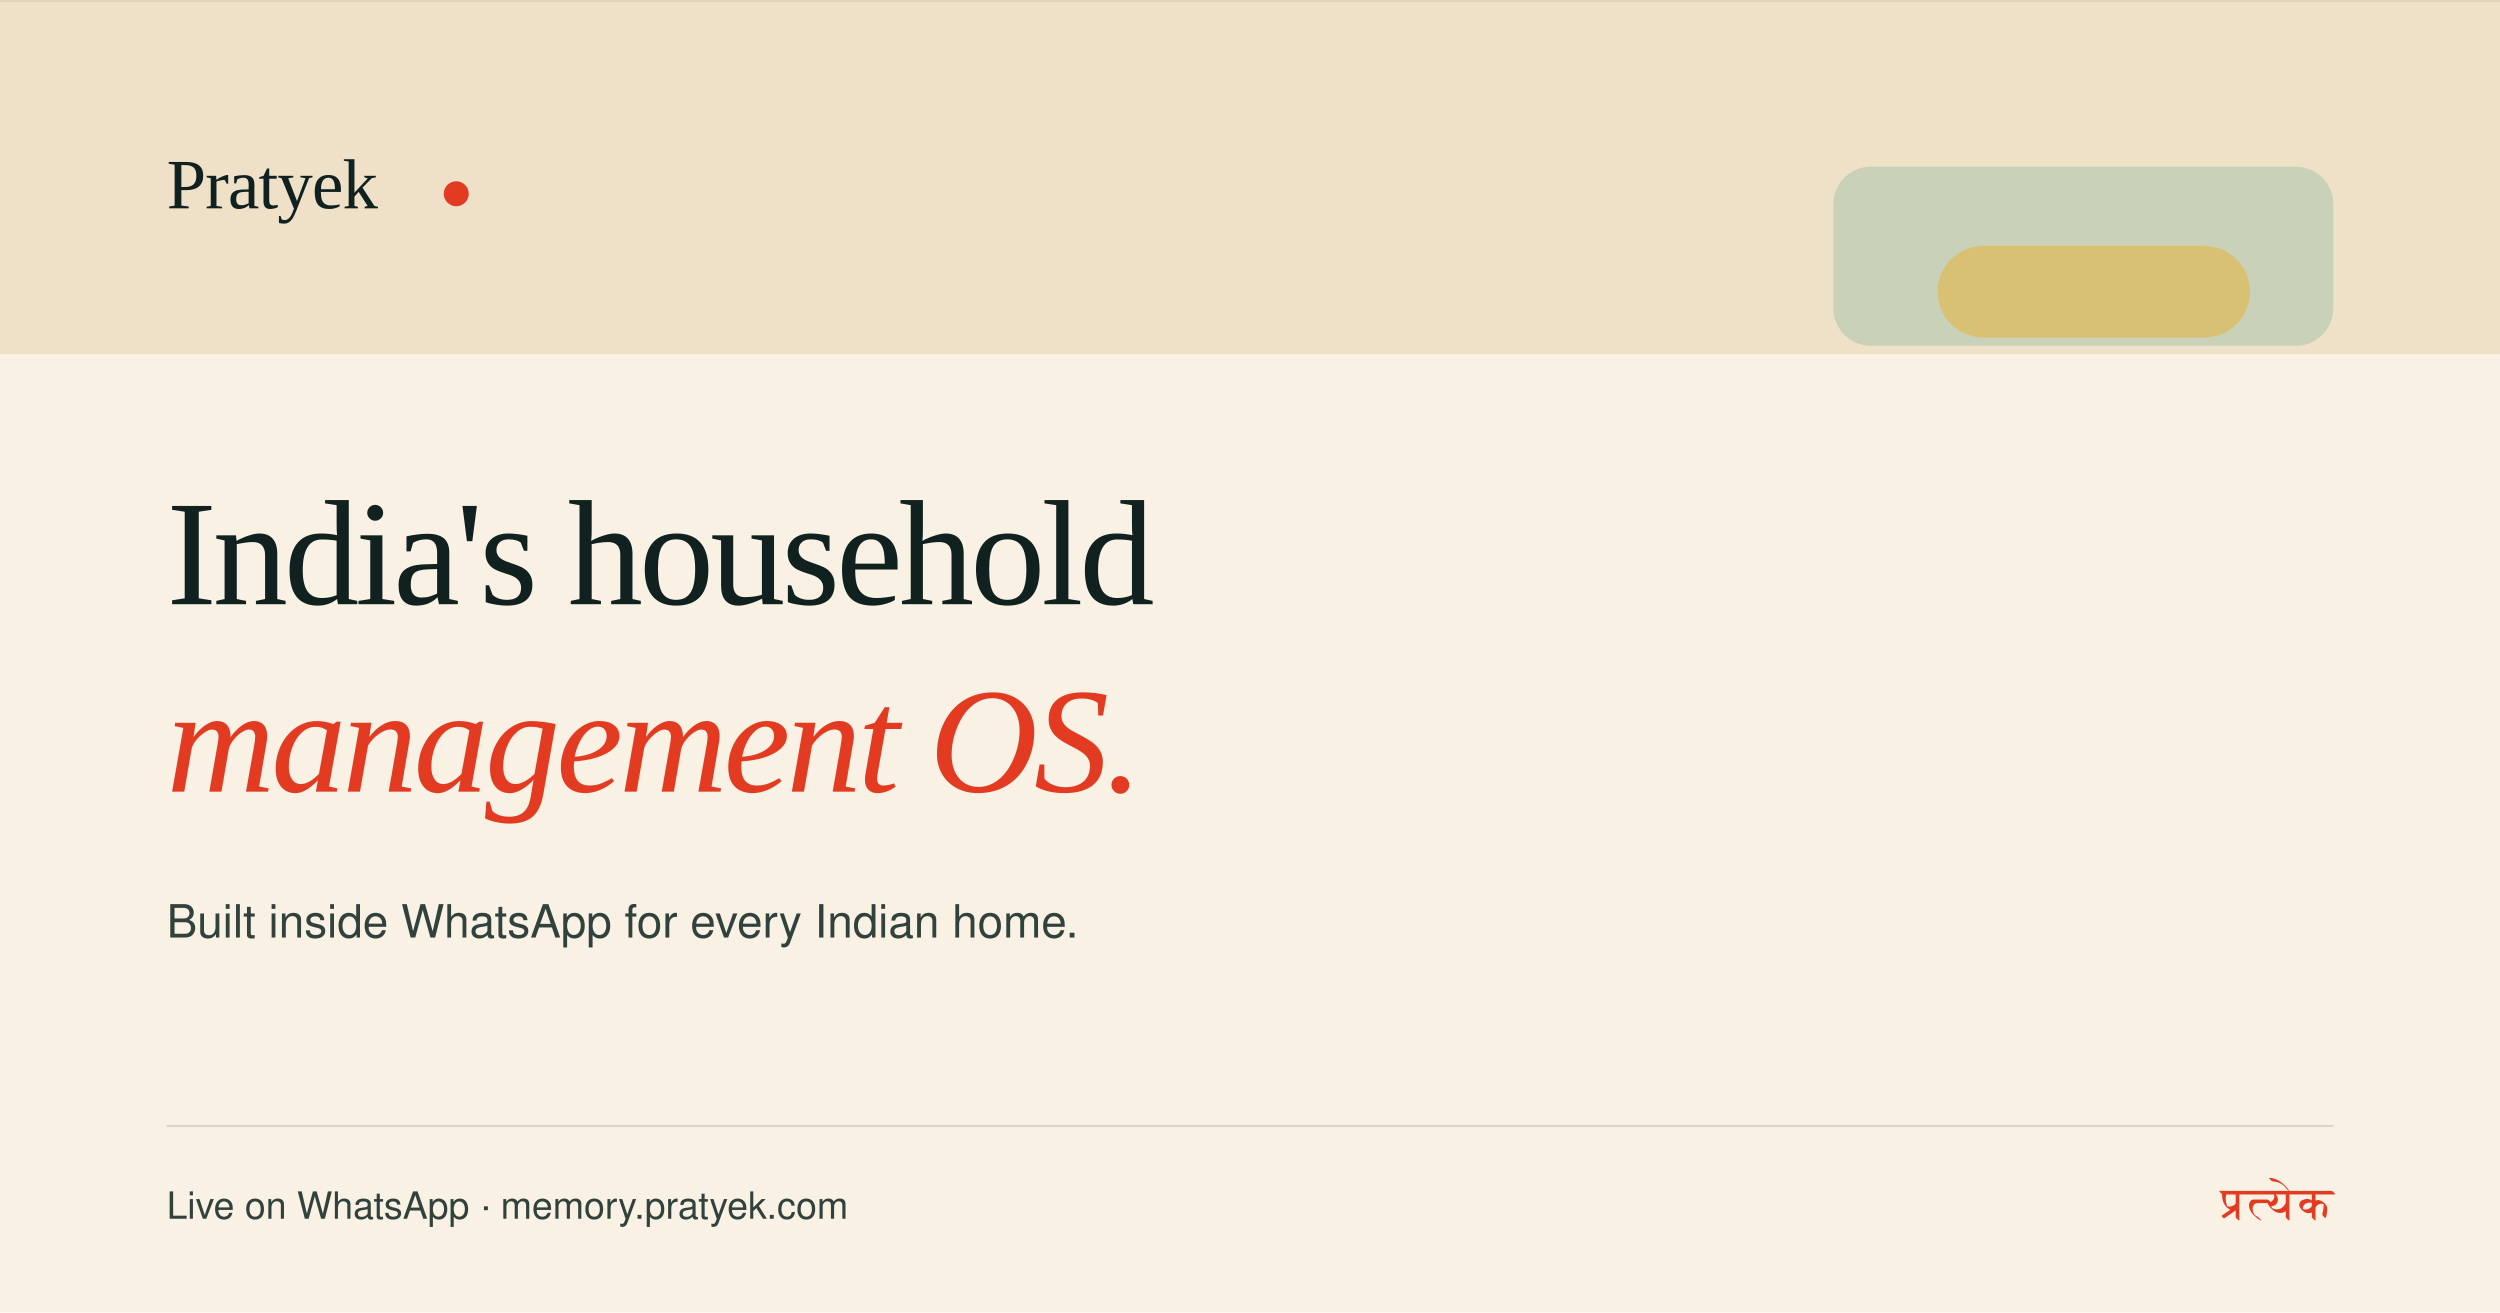
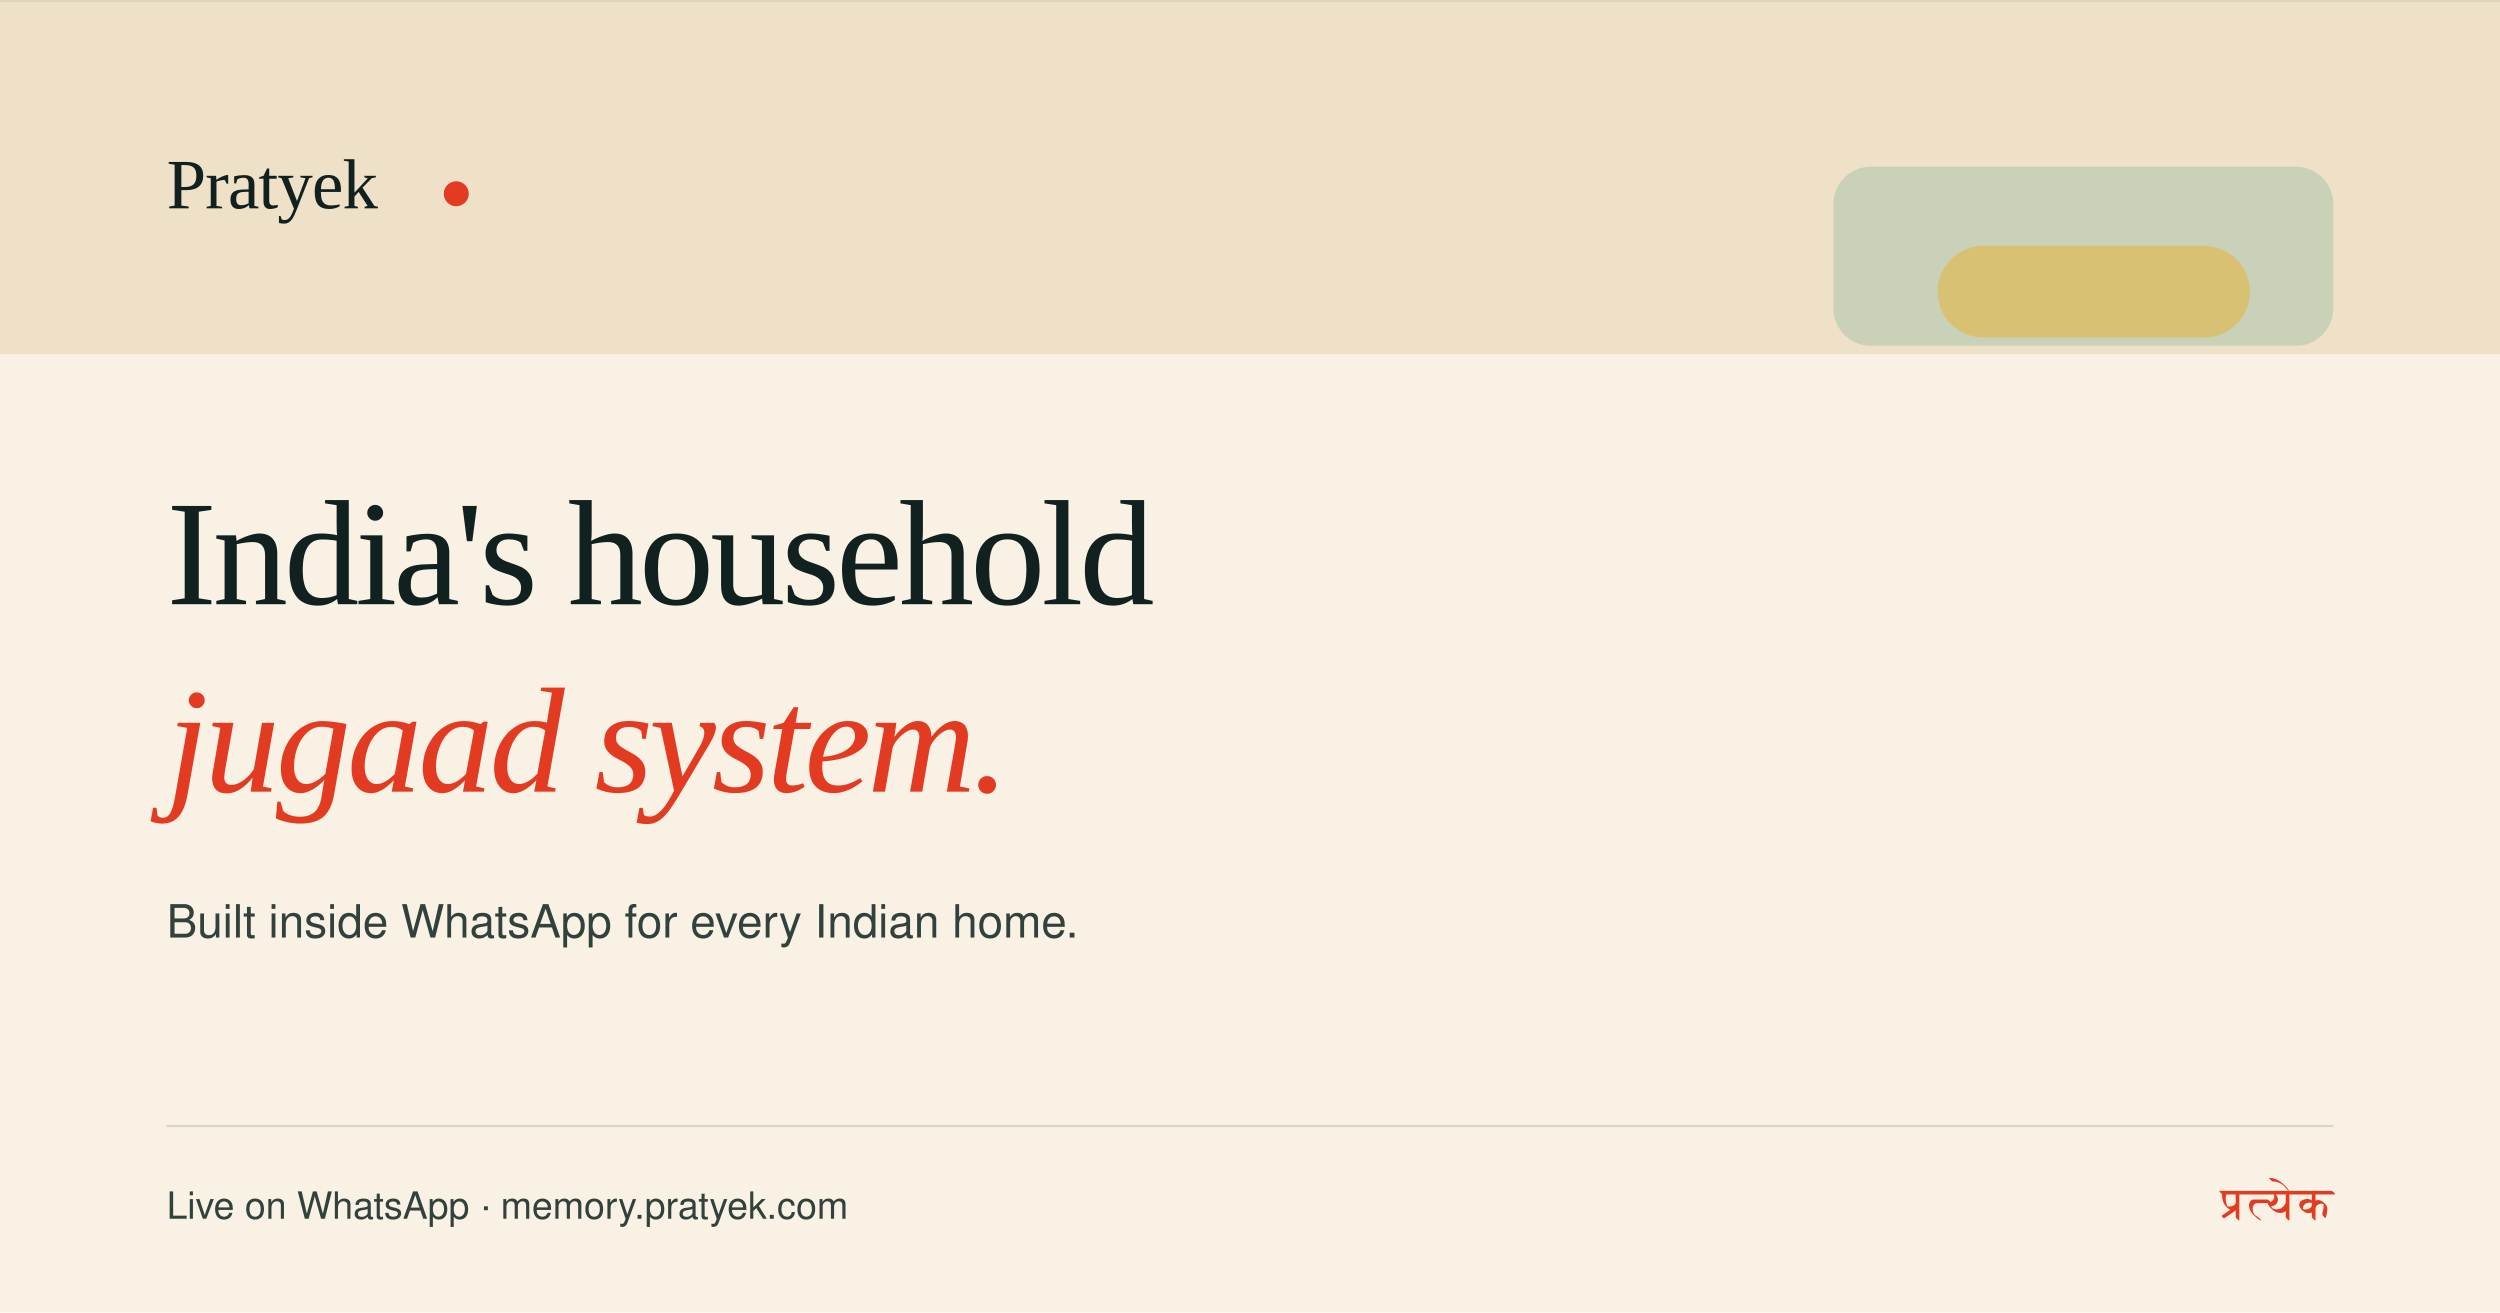
<svg xmlns="http://www.w3.org/2000/svg" viewBox="0 0 1200 630" width="1200" height="630">
  <rect width="1200" height="630" fill="#F8F1E4" />
  <rect x="0" y="0" width="1200" height="170" fill="#EFE1C8" />
  <rect x="880" y="80" width="240" height="86" rx="18" fill="#007C67" opacity="0.16" />
  <rect x="930" y="118" width="150" height="44" rx="22" fill="#F2A900" opacity="0.38" />
  <rect x="0" y="0" width="1200" height="1" fill="rgba(16,33,31,0.07)" />
  <text x="80" y="100" font-family="Georgia, 'Times New Roman', serif" font-size="34" font-weight="400" letter-spacing="-0.012em" fill="#10211F">Pratyek</text>
  <circle cx="219" cy="93" r="6" fill="#E23B22" />
  <text x="80" y="290" font-family="Georgia, 'Times New Roman', serif" font-size="72" font-weight="300" letter-spacing="-0.025em" fill="#10211F">India's household</text>
-   <text x="80" y="380" font-family="Georgia, 'Times New Roman', serif" font-size="72" font-weight="300" letter-spacing="-0.025em" font-style="italic" fill="#E23B22">management OS.</text>
+   <text x="80" y="380" font-family="Georgia, 'Times New Roman', serif" font-size="72" font-weight="300" letter-spacing="-0.025em" font-style="italic" fill="#E23B22">jugaad system.</text>
  <text x="80" y="450" font-family="Helvetica, Arial, sans-serif" font-size="22" font-weight="400" fill="#31413C">Built inside WhatsApp for every Indian home.</text>
  <rect x="80" y="540" width="1040" height="1" fill="rgba(16,33,31,0.14)" />
  <text x="80" y="585" font-family="Helvetica, Arial, sans-serif" font-size="18" font-weight="500" fill="#31413C">Live on WhatsApp · memory.pratyek.com</text>
  <text x="1120" y="585" font-family="Georgia, 'Times New Roman', serif" font-size="22" font-weight="400" fill="#E23B22" text-anchor="end">प्रत्येक</text>
</svg>
